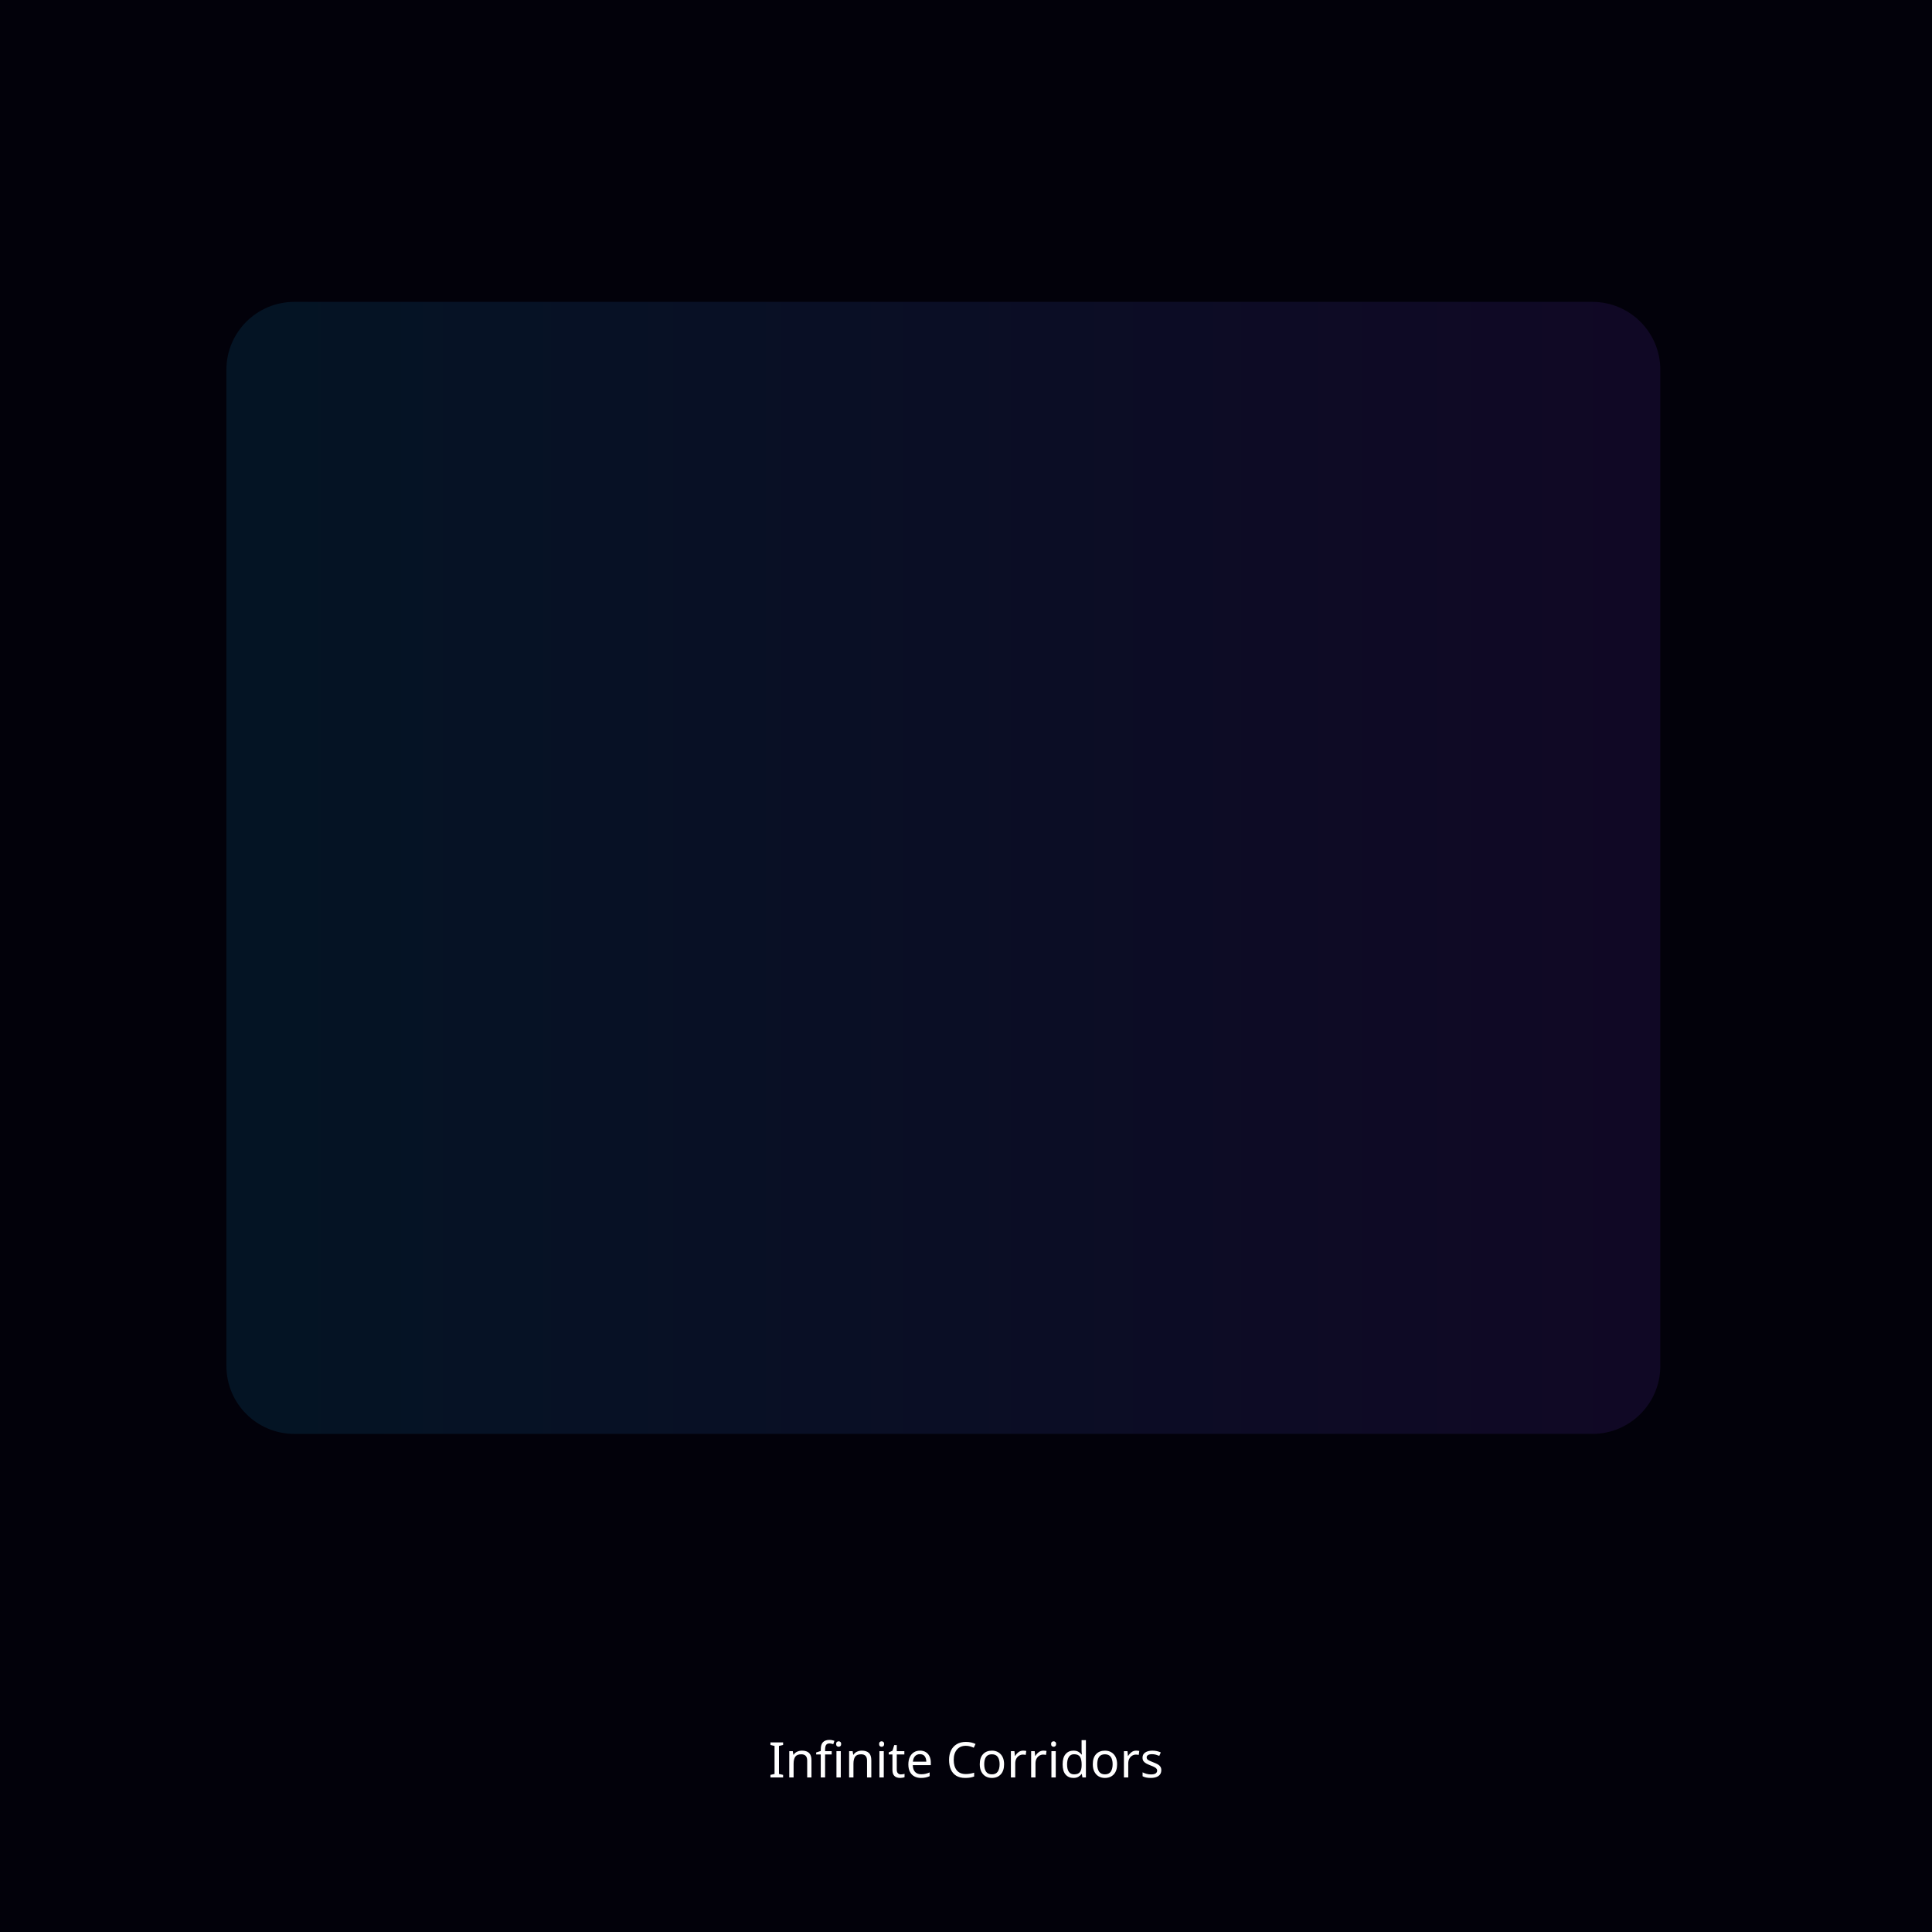
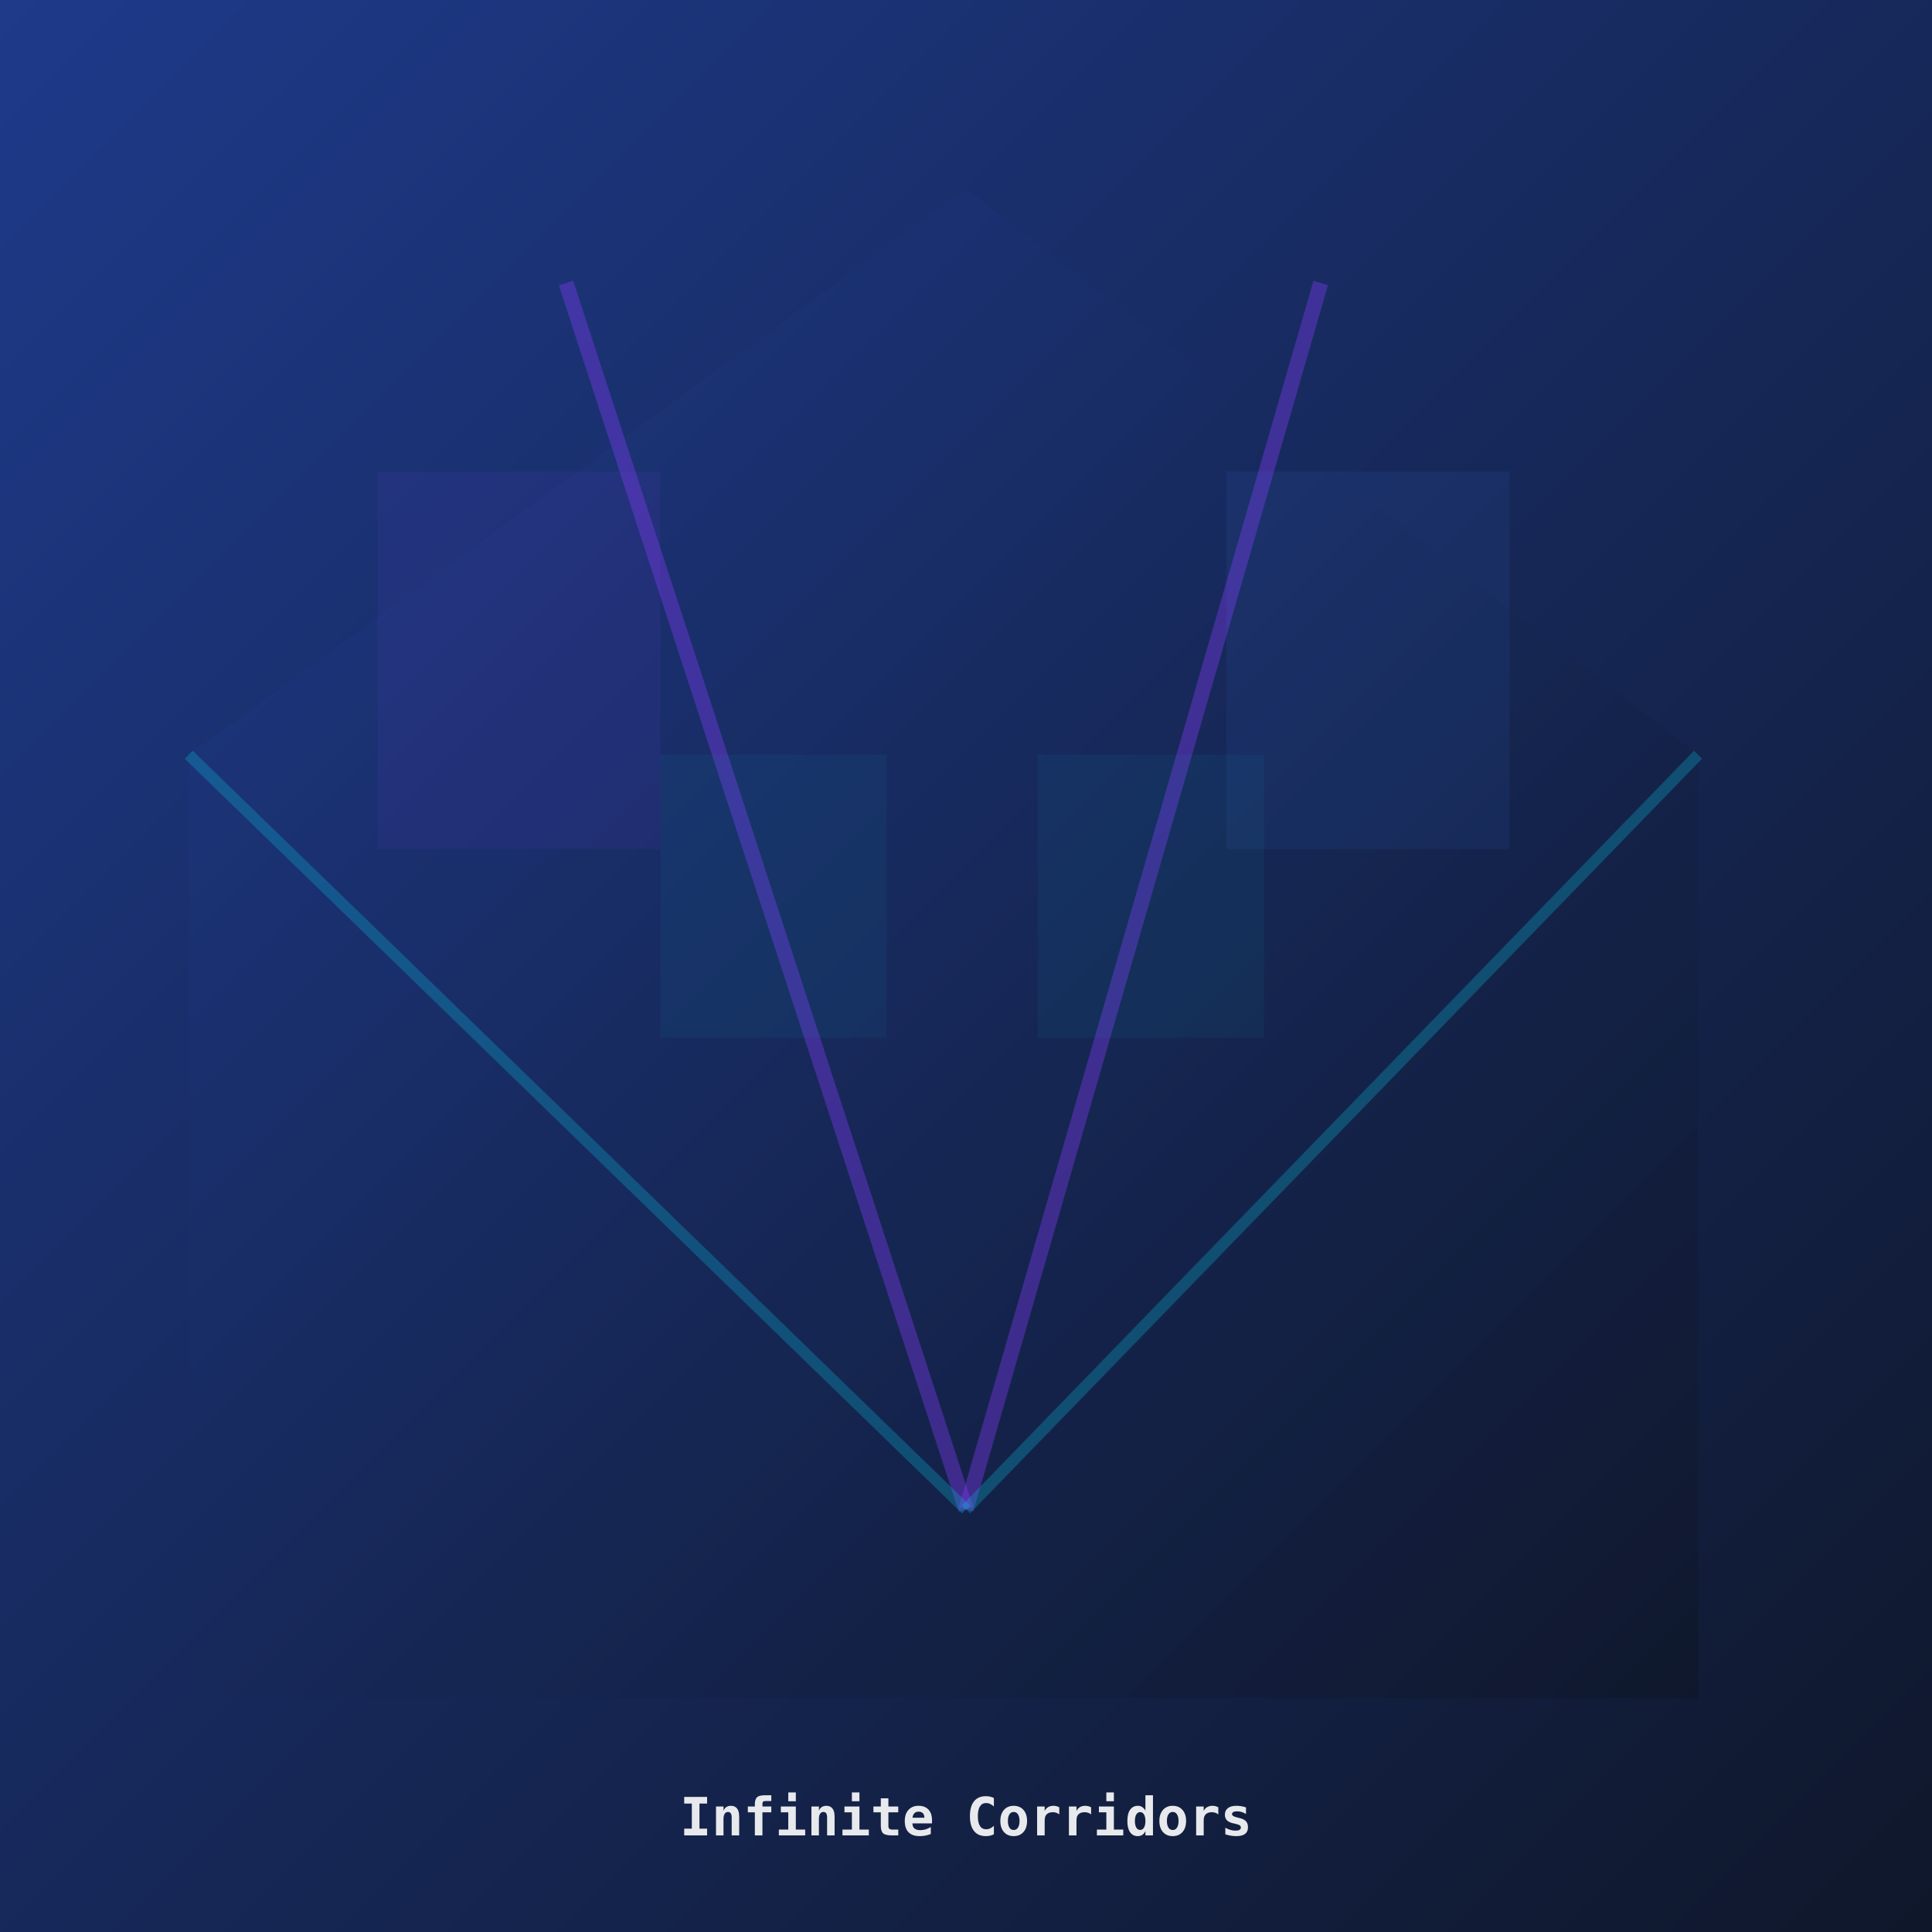
<svg xmlns="http://www.w3.org/2000/svg" width="1024" height="1024" viewBox="0 0 1024 1024">
-   <rect width="100%" height="100%" fill="#02010a" />
  <defs>
-     <linearGradient id="g2" x1="0" x2="1">
-       <stop offset="0%" stop-color="#0ea5e9" />
-       <stop offset="100%" stop-color="#7c3aed" />
+     <linearGradient id="corridor" x1="0" x2="1" y1="0" y2="1">
+       <stop offset="0%" stop-color="#1e3a8a" />
+       <stop offset="100%" stop-color="#0f172a" />
+     </linearGradient>
+     <linearGradient id="wall-glow" x1="0" x2="1">
+       <stop offset="0%" stop-color="#7c3aed" />
+       <stop offset="100%" stop-color="#06b6d4" />
    </linearGradient>
  </defs>
-   <rect x="120" y="160" width="760" height="600" rx="36" fill="url(#g2)" opacity="0.12" />
-   <text x="50%" y="92%" font-family="Orbitron, sans-serif" font-size="26" fill="#fff" text-anchor="middle">Infinite Corridors</text>
+   <rect width="100%" height="100%" fill="url(#corridor)" />
+   <polygon points="512,100 900,400 900,900 100,900 100,400" fill="url(#corridor)" opacity="0.8" />
+   <line x1="300" y1="150" x2="512" y2="800" stroke="#7c3aed" stroke-width="8" opacity="0.4" />
+   <line x1="700" y1="150" x2="512" y2="800" stroke="#7c3aed" stroke-width="8" opacity="0.4" />
+   <line x1="100" y1="400" x2="512" y2="800" stroke="#06b6d4" stroke-width="6" opacity="0.3" />
+   <line x1="900" y1="400" x2="512" y2="800" stroke="#06b6d4" stroke-width="6" opacity="0.3" />
+   <rect x="200" y="250" width="150" height="200" fill="#7c3aed" opacity="0.08" />
+   <rect x="650" y="250" width="150" height="200" fill="#3b82f6" opacity="0.08" />
+   <rect x="350" y="400" width="120" height="150" fill="#06b6d4" opacity="0.06" />
+   <rect x="550" y="400" width="120" height="150" fill="#06b6d4" opacity="0.06" />
+   <text x="50%" y="95%" font-family="Orbitron, monospace" font-size="28" fill="#fff" text-anchor="middle" font-weight="bold" opacity="0.9">Infinite Corridors</text>
</svg>
